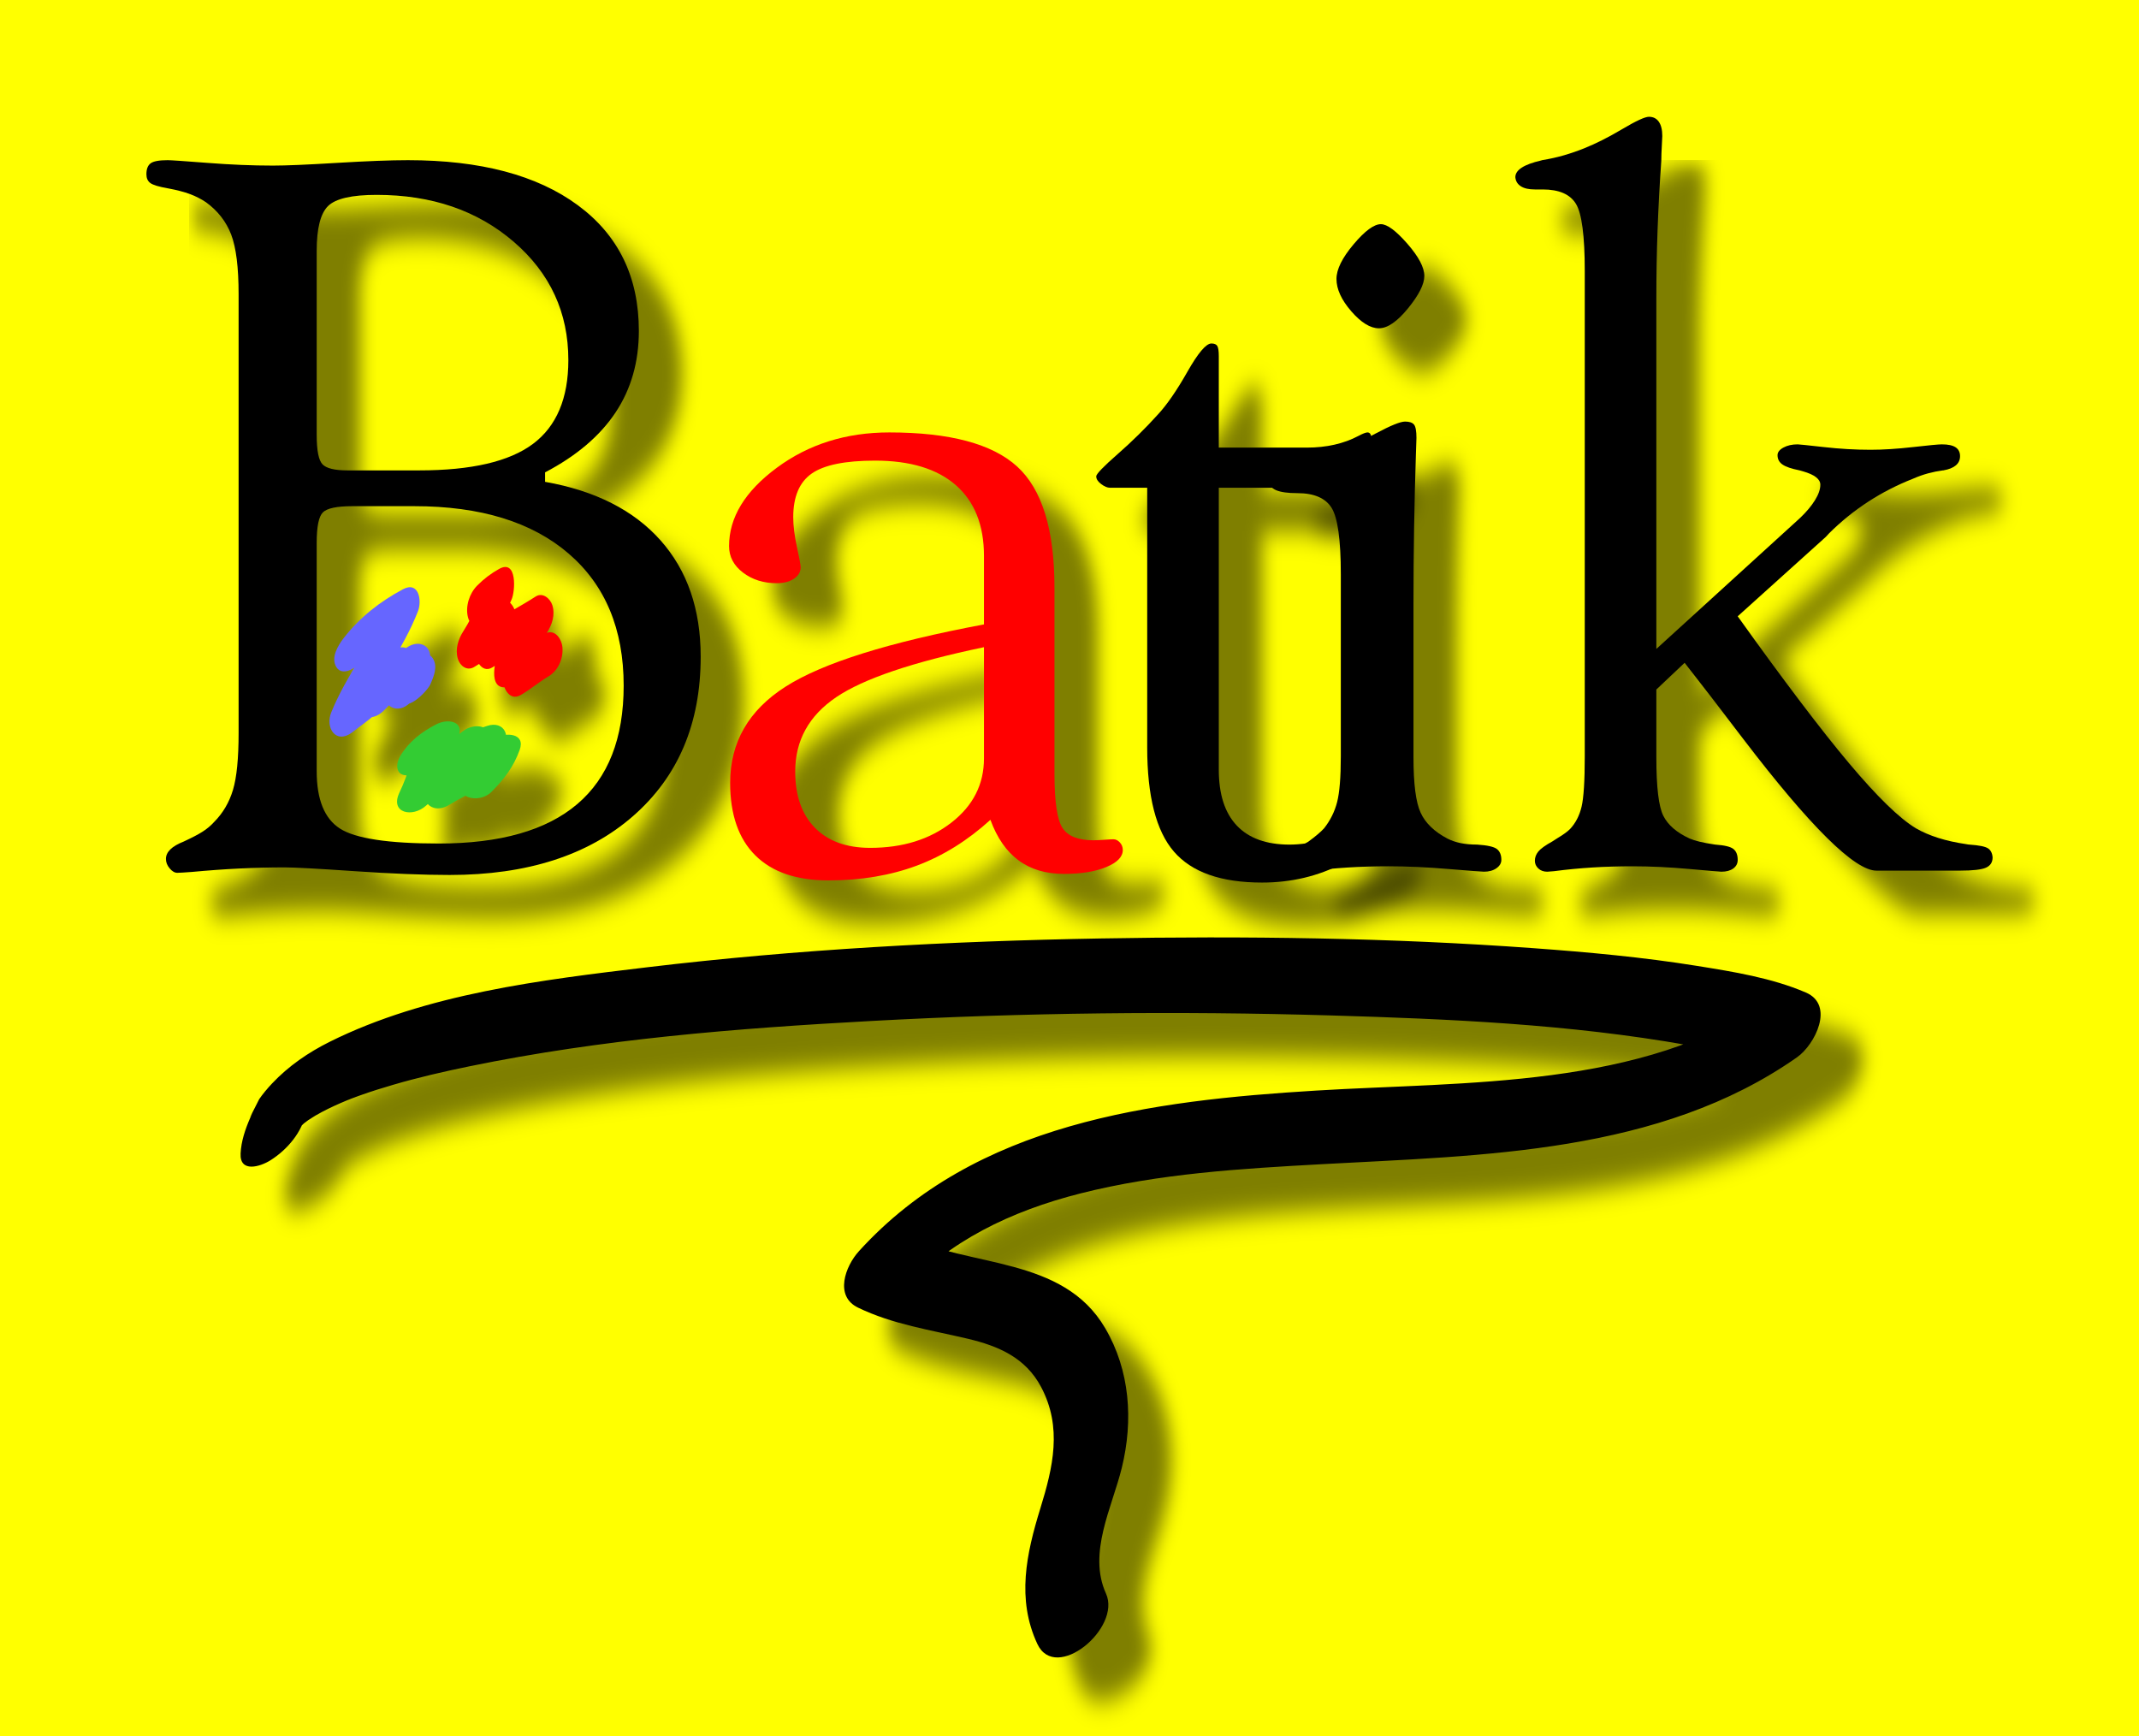
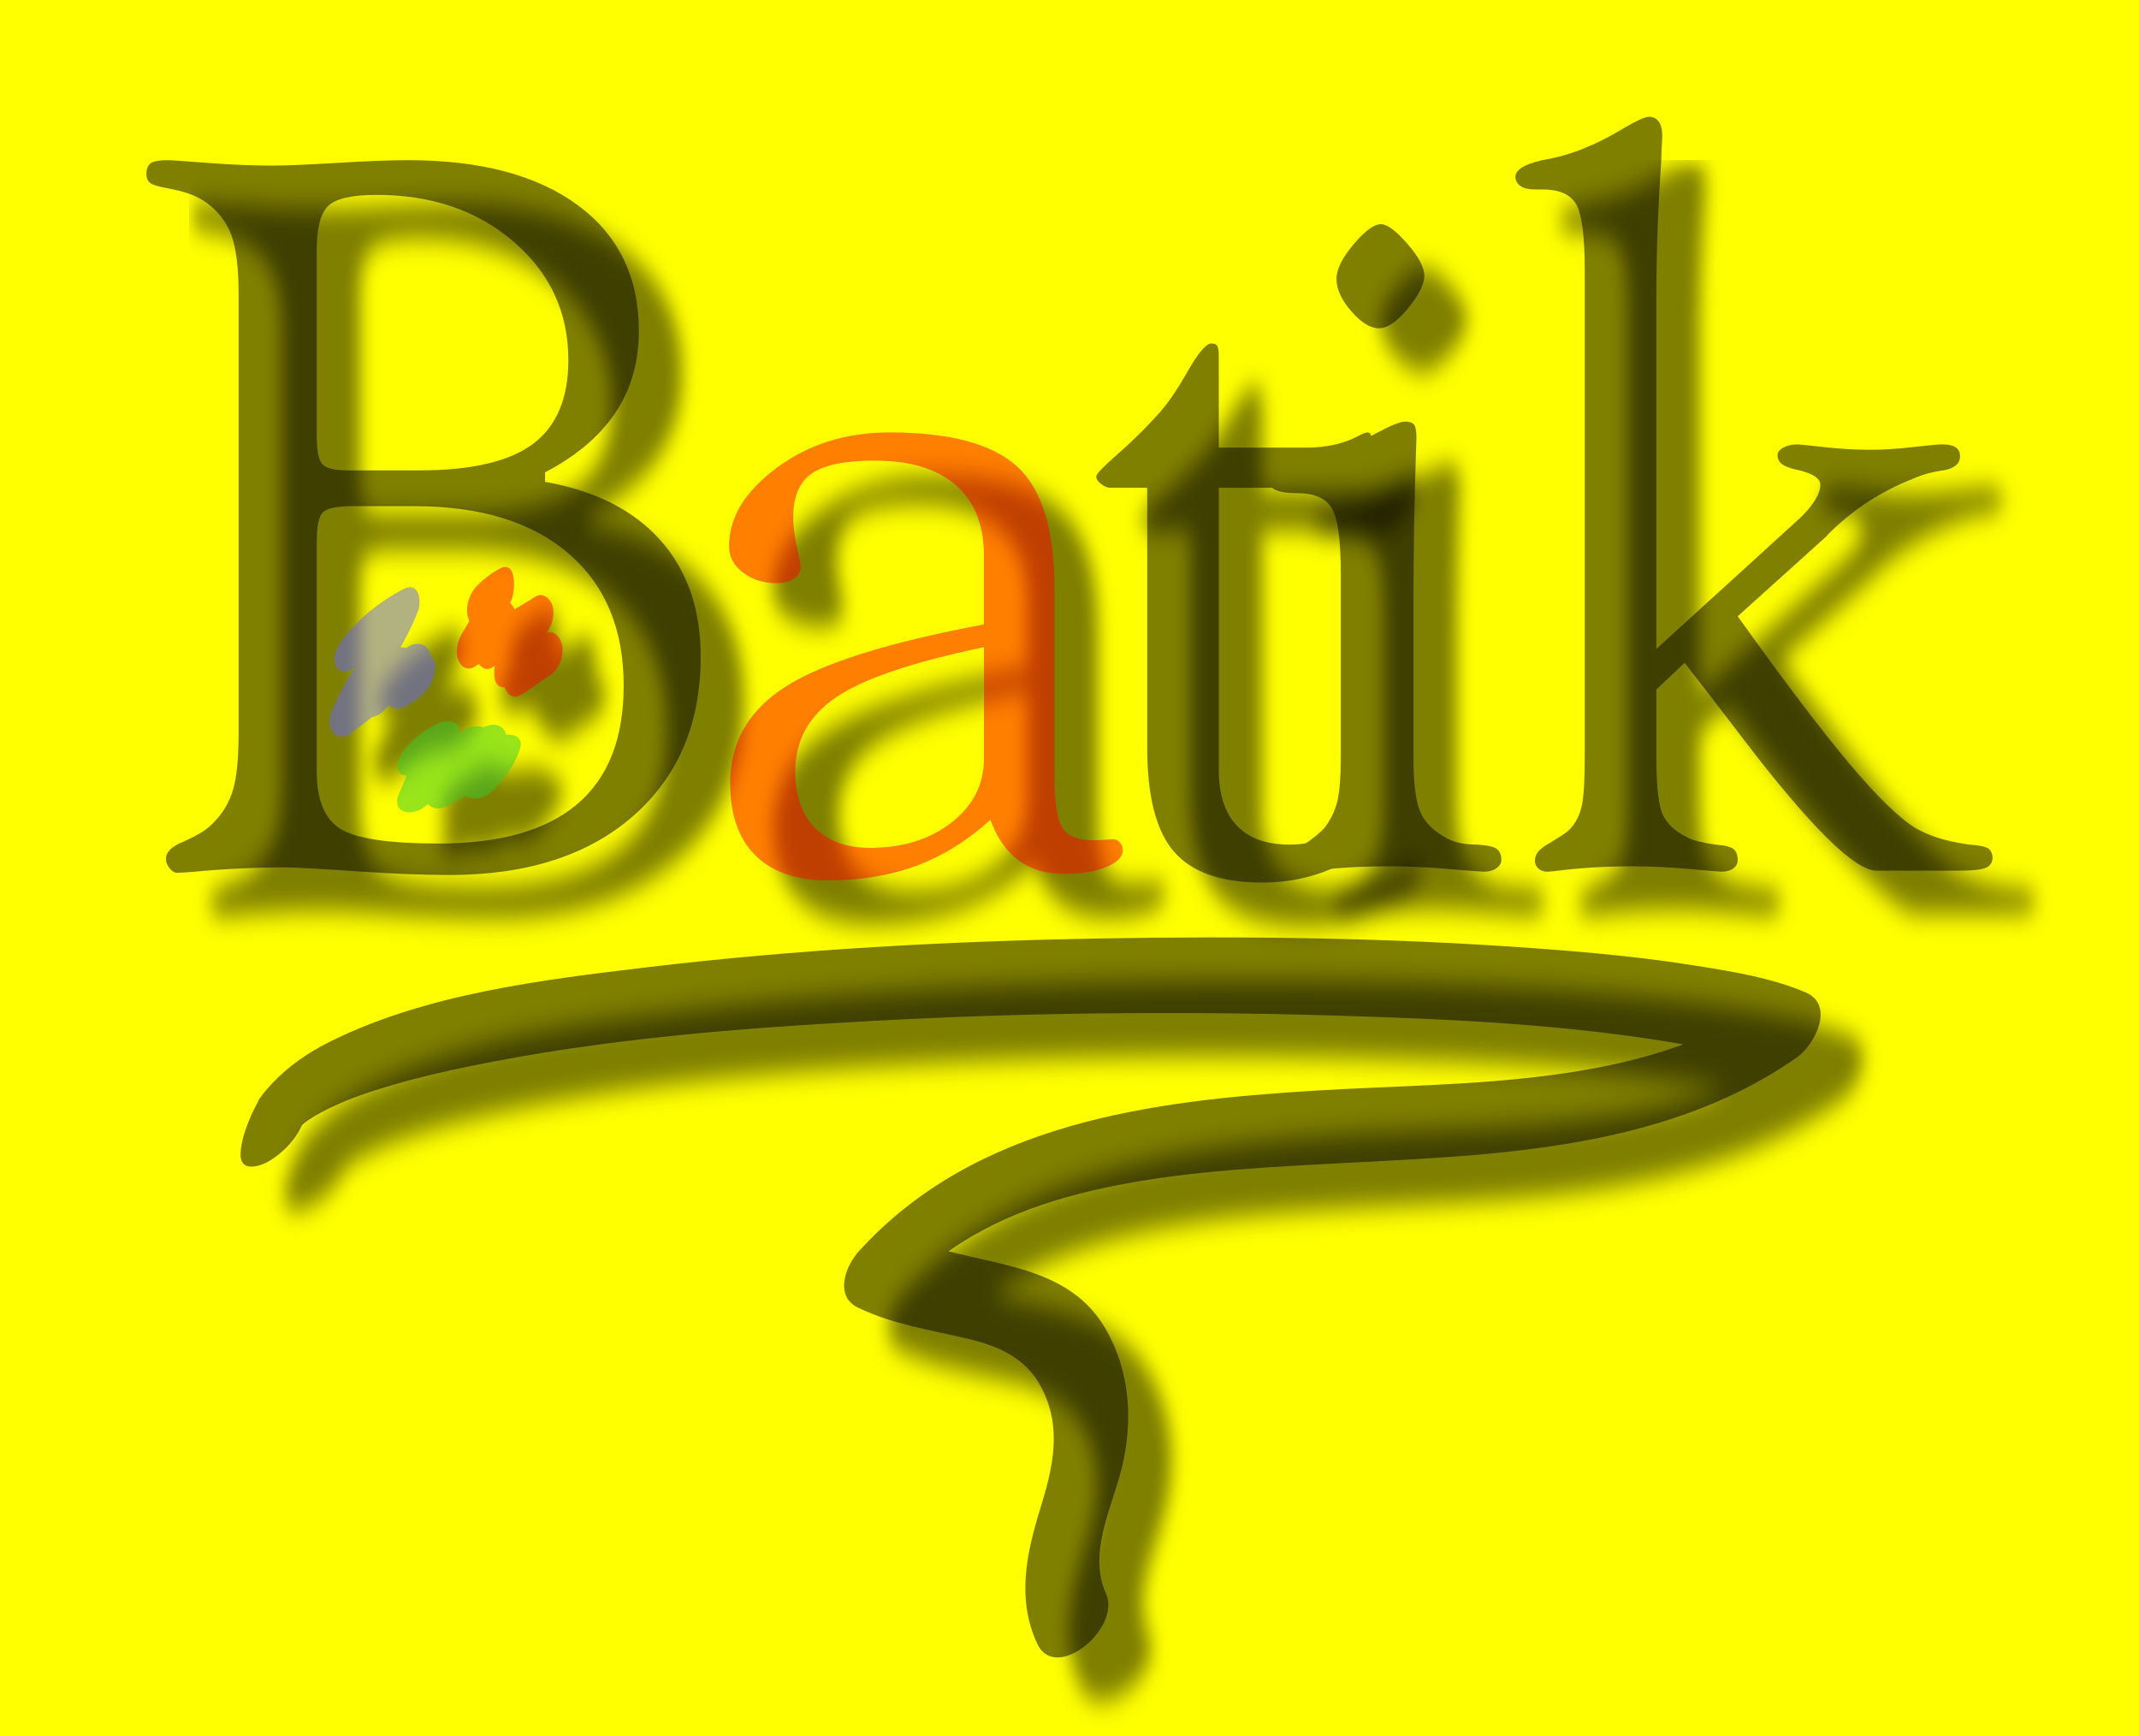
<svg width="493" height="400" xml:space="preserve" viewBox="0 0 493 400">
  <defs>
    <filter id="blurFilterBothBounds" x="0" y="0" width="500" height="500" filterRes="200">
      <feGaussianBlur stdDeviation="2 3" x="0" y="0" width="500" height="500" />
    </filter>
    <filter id="blurFilter">
      <feGaussianBlur stdDeviation="2 3" />
    </filter>
    <filter id="floodFilterBothBounds" x="0" y="0" width="500" height="500">
      <feFlood style="flood-color:#00ff00" x="0" y="0" width="500" height="500" />
    </filter>
  </defs>
  <g transform="skewX(0)">
    <rect x="0" y="0" width="1000" height="1000" style="fill:rgb(152, 152, 203)" />
    <rect x="0" y="0" width="500" height="500" style="fill:yellow" />
    <g id="Layer_Shadow" style="fill-rule:nonzero;clip-rule:nonzero;stroke:#000000;stroke-miterlimit:4;">
      <g style="stroke:none; fill:black; fill-opacity:.5; filter:url(#blurFilterBothBounds)">
        <path d="M64.994,178.963V77.831c0-6.188-0.57-10.773-1.707-13.754c-1.137-2.977-3.066-5.461-5.793-7.449c-1.137-0.766-2.367-1.395-3.695-1.891s-3.012-0.938-5.055-1.32c-2.125-0.371-3.488-0.781-4.094-1.23s-0.906-1.121-0.906-2.02c0-1.195,0.32-2.035,0.969-2.52     c0.645-0.484,1.953-0.73,3.93-0.73c0.758,0,3.816,0.211,9.176,0.625c5.355,0.418,10.387,0.625,15.098,0.625c2.961,0,7.883-0.207,14.758-0.625c6.875-0.414,12.324-0.625,16.352-0.625c16.711,0,29.762,3.461,39.145,10.379s14.074,16.574,14.074,28.965     c0,7.148-1.793,13.418-5.375,18.816c-3.586,5.398-9,9.996-16.242,13.797v2.18c11.574,2.051,20.445,6.547,26.613,13.492s9.254,15.879,9.254,26.805c0,15.406-5.184,27.645-15.551,36.715s-24.473,13.602-42.316,13.602c-6.078,0-13.367-0.293-21.871-0.875     c-8.508-0.586-13.898-0.875-16.172-0.875c-6.762,0-13.863,0.348-21.301,1.043c-1.824,0.137-2.965,0.207-3.418,0.207c-0.609,0-1.199-0.344-1.77-1.027s-0.852-1.406-0.852-2.172c0-1.598,1.355-2.93,4.074-3.996l0.113-0.055c1.809-0.836,3.223-1.574,4.242-2.223     c1.02-0.645,1.906-1.387,2.66-2.223c2.039-2.047,3.492-4.516,4.359-7.402s1.301-7.254,1.301-13.105z M82.994,110.209c0,3.648,0.453,5.93,1.367,6.84c0.914,0.914,2.816,1.367,5.711,1.367h16.555c12.023,0,20.758-2.031,26.203-6.098     c5.441-4.066,8.164-10.508,8.164-19.324c0-10.945-4.188-20.027-12.559-27.246c-8.375-7.219-18.914-10.832-31.625-10.832c-5.711,0-9.441,0.855-11.191,2.566s-2.625,5.148-2.625,10.316v42.41z M82.994,187.737c0,6.539,1.789,10.953,5.371,13.242     c3.578,2.293,11.16,3.438,22.746,3.438c14.172,0,24.82-3.031,31.945-9.094s10.688-15.156,10.688-27.281c0-13.031-4.234-23.188-12.695-30.461s-20.316-10.914-35.563-10.914H91.213c-3.578,0-5.84,0.477-6.793,1.426s-1.426,3.285-1.426,7.004v52.641z" />
        <path style="fill:#000000;" d="M238.275,198.952c-5.238,4.766-10.891,8.285-16.961,10.559c-6.07,2.27-12.863,3.406-20.375,3.406c-7.363,0-12.98-1.922-16.848-5.762c-3.871-3.844-5.805-9.414-5.805-16.719c0-9.359,4.266-16.758,12.805-22.195     c8.535-5.438,23.766-10.215,45.695-14.324v-15.789c0-7.09-2.16-12.523-6.477-16.297s-10.523-5.664-18.625-5.664c-6.891,0-11.758,0.992-14.598,2.977s-4.258,5.336-4.258,10.063c0,1.984,0.281,4.27,0.852,6.863s0.855,4.156,0.855,4.688     c0,1.07-0.516,1.945-1.547,2.633s-2.352,1.027-3.953,1.027c-3.055,0-5.652-0.816-7.793-2.449s-3.207-3.664-3.207-6.098c0-6.605,3.664-12.625,11-18.055c7.332-5.43,15.977-8.148,25.93-8.148c13.906,0,23.727,2.621,29.465,7.855     c5.734,5.238,8.605,14.535,8.605,27.891v42.844c0,6.516,0.621,10.715,1.867,12.594s3.609,2.816,7.086,2.816c0.602,0,1.434-0.035,2.492-0.113c1.055-0.078,1.773-0.117,2.152-0.117c0.527,0,1.02,0.246,1.473,0.73c0.453,0.488,0.68,1.07,0.68,1.742     c0,1.574-1.273,2.887-3.816,3.934s-5.785,1.574-9.73,1.574c-4.176,0-7.668-1.039-10.477-3.117s-4.973-5.191-6.488-9.348z M236.787,159.167c-16.43,3.43-27.789,7.273-34.074,11.535c-6.285,4.266-9.426,9.973-9.426,17.129c0,5.559,1.512,9.879,4.543,12.961     c3.027,3.086,7.27,4.625,12.723,4.625c7.492,0,13.738-1.941,18.738-5.832c4.996-3.887,7.496-8.813,7.496-14.777v-25.641z" />
        <path d="M274.411,122.417h-8.586c-0.602,0-1.281-0.285-2.035-0.855s-1.129-1.164-1.129-1.773c0-0.531,1.648-2.246,4.953-5.141s6.398-5.941,9.285-9.141c2.051-2.207,4.309-5.48,6.777-9.824s4.309-6.516,5.527-6.516c0.68,0,1.137,0.195,1.363,0.578     s0.344,1.152,0.344,2.301v21.121h20.266c4.555,0,8.539-0.902,11.953-2.711c0.984-0.523,1.668-0.789,2.051-0.789c0.301,0,0.527,0.133,0.68,0.395c0.152,0.266,0.23,0.695,0.23,1.297c0,3.086-0.93,5.777-2.789,8.07c-1.859,2.297-4.195,3.441-7.004,3.441     c-0.453,0-1.137-0.074-2.047-0.227c-0.914-0.148-1.633-0.227-2.164-0.227h-21.176v64.957c0,5.688,1.383,9.992,4.156,12.914c2.77,2.922,6.813,4.379,12.125,4.379c4.93,0,10.055-1.441,15.367-4.324c1.594-0.832,2.617-1.25,3.074-1.25c0.68,0,1.23,0.117,1.648,0.344     c0.418,0.23,0.629,0.574,0.629,1.031c0,2.75-2.816,5.598-8.441,8.539c-5.629,2.938-11.828,4.41-18.594,4.41c-9.43,0-16.199-2.379-20.305-7.133c-4.109-4.754-6.16-12.762-6.16-24.027v-59.84z" />
        <path d="M319.032,184.389V142.35c0-7.898-0.703-12.984-2.105-15.266c-1.406-2.277-4.043-3.418-7.91-3.418c-2.199,0-3.828-0.227-4.891-0.68s-1.594-1.137-1.594-2.051c0-1.516,1.863-2.766,5.598-3.754l0.23-0.016c1.75-0.301,3.484-0.719,5.199-1.25     c1.711-0.531,3.484-1.211,5.313-2.047c2.207-0.906,4.988-2.25,8.34-4.031s5.559-2.672,6.625-2.672c0.992,0,1.676,0.23,2.059,0.684c0.379,0.457,0.57,1.48,0.57,3.074c0,0.305-0.039,1.484-0.117,3.531c-0.379,11.391-0.566,22.93-0.566,34.617v35.543     c0,6.078,0.547,10.313,1.648,12.703c1.102,2.395,3.168,4.387,6.203,5.98c0.906,0.457,1.91,0.801,3.012,1.027s2.371,0.34,3.813,0.34c2.352,0.152,3.867,0.492,4.551,1.023c0.68,0.531,1.023,1.363,1.023,2.5c0,0.758-0.383,1.402-1.141,1.934     c-0.758,0.527-1.707,0.793-2.848,0.793c-0.531,0-3.266-0.211-8.199-0.625c-4.938-0.414-9.566-0.625-13.895-0.625c-6.305,0-12.383,0.375-18.227,1.125c-0.914,0.082-1.48,0.125-1.707,0.125c-0.762,0-1.406-0.25-1.938-0.738c-0.531-0.492-0.797-1.082-0.797-1.766     c0-0.758,0.223-1.422,0.676-1.992s1.281-1.156,2.488-1.766c0.227-0.148,0.602-0.379,1.129-0.684c1.656-1.211,2.859-2.238,3.617-3.074c1.43-1.82,2.426-3.828,2.992-6.031c0.563-2.203,0.848-5.695,0.848-10.477z M318.032,74.292c0-2.195,1.309-4.852,3.926-7.961     s4.719-4.664,6.313-4.664c1.438,0,3.469,1.5,6.086,4.492c2.617,2.996,3.926,5.48,3.926,7.449c0,1.898-1.254,4.383-3.754,7.453c-2.504,3.07-4.742,4.605-6.711,4.605c-1.977,0-4.102-1.305-6.375-3.922s-3.41-5.102-3.41-7.453z" />
        <path d="M375.257,184.307V72.413c0-8.078-0.68-13.219-2.031-15.43s-3.906-3.316-7.664-3.316h-1.805c-1.387,0-2.465-0.242-3.23-0.734c-0.77-0.492-1.191-1.188-1.27-2.094c0-1.656,1.977-2.941,5.93-3.848l0.23-0.074c1.824-0.301,3.516-0.68,5.074-1.133     s3.098-0.984,4.617-1.594c2.66-1.059,5.586-2.535,8.781-4.43c3.191-1.895,5.246-2.844,6.16-2.844c0.984,0,1.746,0.383,2.277,1.141s0.801,1.859,0.801,3.301c0,0.305-0.039,1.082-0.113,2.332c-0.078,1.254-0.113,2.375-0.113,3.359     c-0.383,5.391-0.668,10.684-0.859,15.883s-0.285,10.531-0.285,15.996v80.641l33.148-30.207c1.434-1.367,2.566-2.715,3.398-4.047c0.832-1.328,1.25-2.527,1.25-3.594c0-1.289-1.324-2.316-3.969-3.078c-0.305-0.074-0.566-0.148-0.793-0.227     c-1.891-0.375-3.215-0.828-3.969-1.359c-0.758-0.527-1.133-1.242-1.133-2.148c0-0.68,0.453-1.262,1.359-1.754s2.004-0.738,3.289-0.738c0.301,0,2.305,0.211,6.008,0.625c3.703,0.418,7.297,0.625,10.773,0.625c2.871,0,6.141-0.207,9.809-0.625     c3.664-0.414,5.875-0.625,6.633-0.625c1.438,0,2.496,0.227,3.176,0.68s1.02,1.133,1.02,2.039c0,1.734-1.285,2.828-3.855,3.281h-0.113c-1.133,0.152-2.27,0.379-3.402,0.684s-2.305,0.723-3.516,1.254c-7.332,2.891-13.758,7.07-19.273,12.543     c-0.605,0.684-1.059,1.141-1.359,1.367l-19.73,17.781c10.66,14.914,19.223,26.215,25.688,33.902s11.59,12.672,15.371,14.953c3.023,1.75,6.879,2.969,11.566,3.652c0.375,0.078,0.641,0.113,0.793,0.113c2.191,0.152,3.609,0.438,4.254,0.852     c0.641,0.414,1,1.113,1.078,2.094c0,1.133-0.512,1.922-1.535,2.375s-3.012,0.68-5.965,0.68h-19.277c-5,0-15.23-10.113-30.684-30.34c-5.609-7.375-10.117-13.227-13.523-17.563l-6.516,6.156v15.617c0,6.852,0.531,11.344,1.602,13.477     c1.066,2.133,3.086,3.883,6.059,5.25c1.219,0.535,3.121,0.992,5.715,1.371c0.078,0.023,0.152,0.031,0.23,0.031c2.133,0.152,3.523,0.492,4.172,1.023s0.973,1.363,0.973,2.5c0,0.836-0.344,1.496-1.027,1.988s-1.594,0.738-2.734,0.738     c-0.305,0-2.758-0.211-7.355-0.625c-4.602-0.414-8.992-0.625-13.172-0.625c-6.309,0-12.313,0.375-18.016,1.125c-0.914,0.082-1.445,0.125-1.594,0.125c-0.836,0-1.523-0.25-2.055-0.746s-0.797-1.09-0.797-1.777c0-0.766,0.262-1.473,0.789-2.121     c0.523-0.648,1.613-1.434,3.27-2.355c0.375-0.227,0.789-0.492,1.242-0.797c1.273-0.758,2.215-1.445,2.816-2.055c1.277-1.367,2.16-3.074,2.648-5.129c0.488-2.051,0.734-5.926,0.734-11.629z" />
        <g>
          <path style="fill:none;" d="M72.994,271.083c4-42,302-44,348-24c-56,40-160,2-208,56c20,10,42,2,48,30c4,18-12,34-4,50" />
          <path d="M80.536,266.312c-0.018,0.1-0.377,1.375-0.439,1.492c-0.15,0.285-1.382,2.046-1.598,2.291c0.206-0.233,0.428-0.452,0.65-0.67c-6.851,6.751-0.262,0.713,0.893-0.499c1.893-1.986-2.124,1.712,0.112-0.08c0.604-0.484,1.242-0.925,1.886-1.355      c-2.574,1.719,0.458-0.228,1.417-0.868c-2.634,1.761-1.231,0.788-0.605,0.423c1.799-1.049,3.686-1.946,5.591-2.783c0.978-0.43,1.97-0.828,2.964-1.217c1.844-0.723-1.918,0.683-0.003,0.012c0.706-0.264,1.412-0.528,2.117-0.792      c-1.224,0.456-1.388,0.521-0.491,0.195c2.531-0.908,5.102-1.708,7.683-2.461c5.73-1.672,11.556-3.013,17.401-4.216c30.689-6.314,61.555-8.765,92.723-10.467c35.225-1.924,70.559-2.313,105.819-1.278c27.375,0.803,55.137,2.029,82.154,6.813      c1.854,0.328,3.702,0.69,5.545,1.079c-2.182-0.459,0.632,0.149,1.103,0.26c0.784,0.185,1.565,0.383,2.346,0.585c2.714,0.705,5.407,1.537,7.987,2.642c0.676-4.98,1.351-9.959,2.026-14.939c-29.001,20.428-70.184,18.783-104.484,20.881      c-37.85,2.314-78.422,7.341-105.371,37.024c-3.142,3.46-5.693,10.35-0.21,12.998c8.018,3.873,16.683,5.137,25.266,7.166c7.149,1.69,13.362,4.381,16.934,11.121c4.934,9.311,2.75,18.519-0.175,28.003c-3.217,10.428-5.508,20.886-0.692,31.219      c4.219,9.05,19.441-3.641,15.823-11.611c-4.234-9.326,1.407-19.828,3.653-28.997c2.667-10.888,1.908-22.401-3.872-32.224c-9.76-16.588-31.066-13.848-46.449-21.271c-0.07,4.333-0.14,8.666-0.21,12.998c10.537-11.719,25.017-18.668,40.974-22.714      c18.159-4.604,37.034-5.719,55.666-6.747c37.146-2.049,77.822-2.405,109.506-24.634c4.136-2.902,8.771-12.048,2.026-14.939c-7.868-3.373-16.687-4.781-25.083-6.132c-12.447-2.004-25.032-3.156-37.6-4.075c-33.215-2.427-66.599-2.839-99.887-2.247      c-34.872,0.621-69.791,2.496-104.432,6.637c-24.317,2.907-50.972,6.112-73.187,17.171c-4.951,2.465-9.505,5.587-13.309,9.623c-1.027,1.089-2.19,2.464-2.986,3.643c0.137-0.203-3.419,6.639-1.518,3.165c-0.205,0.374-0.38,0.762-0.549,1.151      c-1.126,2.59-2.056,5.322-2.196,8.168c-0.222,4.484,4.48,3.091,6.917,1.551c3.856-2.437,7.345-6.516,8.167-11.093z" />
        </g>
        <g style="fill:none;">
          <g>
            <path d="M91.063,159.92c3.21-4.278,7.488-7.488,11.768-9.628c-3.209,8.559-9.628,16.047-12.837,24.604c4.279-3.209,8.558-6.418,11.768-10.697c-1.07,2.14-3.21,4.279-5.35,6.419c2.14-3.21,5.35-5.35,8.559-7.488c0,1.069-2.14,4.278-2.14,5.349       c4.279-3.21,3.209-4.279,3.209-1.07" />
            <path style="fill:#000000;" d="M92.895,162.792c2.783-3.428,5.975-5.999,9.896-8.025c-1.157-1.682-2.313-3.363-3.47-5.045c-3.529,8.583-9.506,15.878-12.988,24.507c-1.424,3.528,1.087,7.368,4.788,4.606c4.628-3.453,9.209-6.988,12.807-11.548       c-1.737-1.683-3.474-3.367-5.21-5.05c-1.203,2.039-2.795,3.63-4.451,5.306c1.724,1.675,3.448,3.35,5.171,5.025c1.737-2.343,4.278-3.896,6.66-5.5c-1.726-1.112-3.452-2.225-5.177-3.337c-0.412,1.82-1.716,3.448-2.165,5.333c-0.819,3.436,2.431,5.561,5.228,3.37       c1.089-0.853,2.121-1.741,3.154-2.66c0.27-0.24,2.352-2.781,1.087-1.242c-1.901,0.256-3.802,0.513-5.703,0.769c-0.442-1.809-0.591-2.103-0.447-0.882c0.061,0.692,0.135,1.383,0.222,2.073c0.547,4.68,6.211-1.189,6.884-2.75c0.811-1.877,1.806-4.181,0.519-6.087       c-1.083-1.603-3.412-1.174-4.709-0.111c-1.155,0.947-2.154,2.039-3.312,2.981c1.743,1.123,3.485,2.247,5.228,3.37c0.401-1.833,1.678-3.476,2.114-5.365c0.839-3.633-2.323-5.241-5.177-3.337c-4.064,2.711-7.516,5.554-10.458,9.476       c-3.299,4.397,0.973,9.229,5.171,5.025c2.33-2.333,4.55-4.69,6.248-7.532c2.625-4.394-1.298-9.954-5.21-5.05c-3.095,3.878-6.791,6.867-10.729,9.847c1.596,1.536,3.192,3.071,4.788,4.606c3.412-8.649,9.323-16.011,12.686-24.702       c0.948-2.451,0.194-7.002-3.47-5.045c-5.309,2.836-9.933,6.46-13.639,11.23c-1.319,1.697-3.073,4.564-1.681,6.745c1.318,2.063,4.239,0.358,5.343-1.001z" />
          </g>
          <g>
            <path d="M121.018,149.223c1.069-1.07,2.139-2.14,4.278-3.209c-2.14,4.278-4.278,9.628-6.418,12.837c2.14-1.07,4.278-3.209,6.418-5.349c0,1.069-2.14,4.278-2.14,5.349c3.21-2.14,7.489-4.279,10.698-6.419c-2.14,3.21-4.279,7.488-6.419,10.698       c1.07,0,4.279-2.14,5.349-3.21c-1.069,2.14-3.209,3.21-3.209,5.349c2.14-1.069,4.279-3.209,6.419-4.278" />
            <path style="fill:#000000;" d="M122.068,153.47c1.095-1.054,2.151-1.838,3.493-2.567c-0.949-2.375-1.897-4.749-2.846-7.124c-1.96,3.858-3.554,8.012-5.898,11.658c-1.202,1.87-1.95,4.149-1.307,6.371c0.461,1.592,2.045,2.92,3.719,1.958       c2.792-1.606,5.072-3.694,7.356-5.946c-1.631-1.296-3.263-2.592-4.895-3.888c0.423-2.181-0.838,1.04-1.041,1.472c-0.595,1.267-0.875,2.5-1.14,3.864c-0.396,2.038,1.298,6.281,4.05,4.513c3.503-2.25,7.211-4.155,10.708-6.416       c-0.86-2.792-1.721-5.585-2.582-8.377c-2.26,3.495-4.161,7.205-6.419,10.698c-1.166,1.803-3.031,9.546,1.622,8.659c2.694-0.513,5.223-2.283,7.228-4.094c-1.4-2.216-2.8-4.432-4.2-6.648c-1.777,2.892-3.42,4.527-4.006,8.079       c-0.355,2.152,1.243,6.147,4.078,4.521c2.237-1.284,4.184-2.972,6.395-4.286c2.267-1.346,3.457-4.071,3.249-6.675c-0.157-1.958-1.758-4.435-4.029-3.175c-2.268,1.258-4.202,2.985-6.443,4.271c1.359,1.507,2.719,3.014,4.078,4.521       c-0.546,1.443-0.411,1.566,0.405,0.371c0.791-0.92,1.374-1.96,2.007-2.989c1.776-2.889-0.048-10.398-4.2-6.648c-0.903,0.816-2.232,2.09-3.469,2.326c0.541,2.886,1.081,5.772,1.622,8.659c2.26-3.495,4.161-7.205,6.419-10.698c1.215-1.88,1.976-4.14,1.287-6.376       c-0.469-1.523-2.212-3.072-3.869-2.001c-3.493,2.259-7.202,4.153-10.688,6.422c1.35,1.504,2.7,3.008,4.05,4.513c-0.386,2.161,0.771-1.038,0.976-1.492c0.577-1.276,0.878-2.497,1.123-3.869c0.493-2.755-2.1-6.696-4.895-3.888       c-1.704,1.712-3.375,3.525-5.479,4.751c0.804,2.776,1.608,5.553,2.413,8.329c2.776-4.455,4.699-9.286,6.938-14.016c0.902-1.905,1.375-9.486-2.846-7.124c-1.896,1.062-3.539,2.305-5.063,3.851c-1.783,1.808-2.738,4.762-2.12,7.262       c0.545,2.203,2.574,2.816,4.221,1.232z" />
          </g>
          <g>
            <path d="M106.04,184.524c1.07-2.139,3.21-3.209,5.35-4.278c-2.14,3.209-3.21,8.558-5.35,12.837c3.21-3.209,7.488-5.349,10.698-8.559c-1.07,2.14-2.14,5.35-4.279,7.489c3.209-2.14,7.488-3.21,10.697-6.419c0,1.069-2.139,4.279-2.139,4.279       c2.139-2.14,3.209-3.21,4.278-6.419c-2.14,1.069-4.278,2.14-6.418,2.14c0-1.07,2.14-3.209,3.209-4.279c-3.209,1.07-6.419,2.14-8.559,3.209c0,0,3.21-2.139,4.279-2.139c1.07-2.14-1.069,1.069-2.14,1.069" />
            <path style="fill:#000000;" d="M109.826,184.816c0.783-0.504,1.606-0.938,2.469-1.301c-1.583-1.209-3.166-2.419-4.748-3.628c-2.467,3.958-3.438,8.551-5.454,12.714c-2.352,4.856,3.013,5.929,6.132,3.061c3.375-3.103,7.41-5.351,10.752-8.495       c-2.078-1.06-4.155-2.12-6.233-3.18c-1.059,2.217-1.887,4.529-3.542,6.382c-3.302,3.697,0.169,7.709,4.344,5.127c4.005-2.478,8.331-4.002,11.861-7.246c-2.243-0.696-4.485-1.393-6.728-2.089c-0.215,1.156-1.024,2.195-1.661,3.168       c-3.016,4.607,3.391,6.075,6.246,3.195c2.925-2.951,5.072-5.702,6.501-9.646c1.441-3.978-3.187-4.057-5.543-2.891c-1.383,0.685-2.487,1.158-4.03,1.306c1.048,1.237,2.097,2.475,3.145,3.712c0.125-0.477,1.471-1.594,1.964-2.097       c2.829-2.878,1.002-6.963-3.061-5.589c-2.886,0.976-5.777,1.933-8.535,3.236c0.28,2.457,0.561,4.913,0.841,7.369c0.352-0.233,0.71-0.457,1.068-0.681c0.451-0.278,0.911-0.541,1.379-0.791c-0.923,0.3-0.715,0.262,0.625-0.115c2.553-0.935,4.935-3.57,5.073-6.385       c0.154-3.138-3.764-2.988-5.619-1.686c-2.035,1.429-3.433,2.693-4.696,4.823c0.983-0.965,1.966-1.93,2.949-2.895c-0.115,0.083-0.23,0.167-0.345,0.25c-1.448,1.045-2.816,2.212-3.498,3.921c-0.501,1.257-0.279,3.353,1.588,3.168       c1.579-0.156,3.114-0.367,4.511-1.194c-0.039,0.023,3.256-2.522,1.495-1.309c-1.873-0.562-3.745-1.124-5.618-1.687c0.139-0.474,0.279-0.949,0.418-1.423c1.762-1.264,3.523-2.527,5.285-3.791c-2.419,0.446-4.606,1.661-6.651,2.991       c-1.732,1.126-3.506,2.876-3.606,5.088c-0.11,2.417,2.563,3.155,4.448,2.281c2.775-1.286,5.681-2.224,8.582-3.182c-0.685-2.2-1.37-4.401-2.055-6.601c-2.17,2.169-4.635,4.408-5.459,7.474c-0.627,2.334,0.756,3.929,3.145,3.712       c3.196-0.29,5.958-1.573,8.806-2.973c-1.848-0.963-3.696-1.927-5.543-2.891c-0.48,1.318-1.07,2.204-2.055,3.192c2.082,1.065,4.164,2.13,6.246,3.195c1.067-1.622,2.254-3.462,2.616-5.39c0.854-4.542-4.149-4.445-6.728-2.089       c-2.762,2.523-6.394,3.631-9.534,5.592c1.448,1.709,2.896,3.418,4.344,5.127c2.271-2.566,3.568-5.538,5.016-8.597c2.284-4.825-3.085-6.168-6.233-3.18c-3.328,3.158-7.349,5.426-10.644,8.623c2.044,1.02,4.088,2.041,6.132,3.061       c1.928-4.203,2.889-8.988,5.245-12.96c2.417-4.074-1.607-5.273-4.748-3.628c-3.403,1.783-6.204,3.945-8.23,7.255c-0.98,1.601-1.226,4.278,1.271,4.468c2.564,0.195,5.004-1.875,6.301-3.884z" />
          </g>
        </g>
      </g>
    </g>
-     <g id="Layer_x0020_1" style="fill-rule:nonzero;clip-rule:nonzero;stroke:#000000;stroke-miterlimit:4;">
+     <g id="Layer_x0020_1" style="fill-rule:nonzero;clip-rule:nonzero;stroke:#000000;stroke-miterlimit:4;opacity:.5">
      <path style="fill:none;stroke:none;" d="M493,400H0V0h493v400z" />
      <g style="stroke:none;">
        <path d="M54.994,168.963V67.831c0-6.188-0.57-10.773-1.707-13.754c-1.137-2.977-3.066-5.461-5.793-7.449c-1.137-0.766-2.367-1.395-3.695-1.891s-3.012-0.938-5.055-1.32c-2.125-0.371-3.488-0.781-4.094-1.23s-0.906-1.121-0.906-2.02c0-1.195,0.32-2.035,0.969-2.52     c0.645-0.484,1.953-0.73,3.93-0.73c0.758,0,3.816,0.211,9.176,0.625c5.355,0.418,10.387,0.625,15.098,0.625c2.961,0,7.883-0.207,14.758-0.625c6.875-0.414,12.324-0.625,16.352-0.625c16.711,0,29.762,3.461,39.145,10.379s14.074,16.574,14.074,28.965     c0,7.148-1.793,13.418-5.375,18.816c-3.586,5.398-9,9.996-16.242,13.797v2.18c11.574,2.051,20.445,6.547,26.613,13.492s9.254,15.879,9.254,26.805c0,15.406-5.184,27.645-15.551,36.715s-24.473,13.602-42.316,13.602c-6.078,0-13.367-0.293-21.871-0.875     c-8.508-0.586-13.898-0.875-16.172-0.875c-6.762,0-13.863,0.348-21.301,1.043c-1.824,0.137-2.965,0.207-3.418,0.207c-0.609,0-1.199-0.344-1.77-1.027s-0.852-1.406-0.852-2.172c0-1.598,1.355-2.93,4.074-3.996l0.113-0.055c1.809-0.836,3.223-1.574,4.242-2.223     c1.02-0.645,1.906-1.387,2.66-2.223c2.039-2.047,3.492-4.516,4.359-7.402s1.301-7.254,1.301-13.105z M72.994,100.209c0,3.648,0.453,5.93,1.367,6.84c0.914,0.914,2.816,1.367,5.711,1.367h16.555c12.023,0,20.758-2.031,26.203-6.098     c5.441-4.066,8.164-10.508,8.164-19.324c0-10.945-4.188-20.027-12.559-27.246c-8.375-7.219-18.914-10.832-31.625-10.832c-5.711,0-9.441,0.855-11.191,2.566s-2.625,5.148-2.625,10.316v42.41z M72.994,177.737c0,6.539,1.789,10.953,5.371,13.242     c3.578,2.293,11.16,3.438,22.746,3.438c14.172,0,24.82-3.031,31.945-9.094s10.688-15.156,10.688-27.281c0-13.031-4.234-23.188-12.695-30.461s-20.316-10.914-35.563-10.914H81.213c-3.578,0-5.84,0.477-6.793,1.426s-1.426,3.285-1.426,7.004v52.641z" />
        <path style="fill:#FF0000;" d="M228.275,188.952c-5.238,4.766-10.891,8.285-16.961,10.559c-6.07,2.27-12.863,3.406-20.375,3.406c-7.363,0-12.98-1.922-16.848-5.762c-3.871-3.844-5.805-9.414-5.805-16.719c0-9.359,4.266-16.758,12.805-22.195     c8.535-5.438,23.766-10.215,45.695-14.324v-15.789c0-7.09-2.16-12.523-6.477-16.297s-10.523-5.664-18.625-5.664c-6.891,0-11.758,0.992-14.598,2.977s-4.258,5.336-4.258,10.063c0,1.984,0.281,4.27,0.852,6.863s0.855,4.156,0.855,4.688     c0,1.07-0.516,1.945-1.547,2.633s-2.352,1.027-3.953,1.027c-3.055,0-5.652-0.816-7.793-2.449s-3.207-3.664-3.207-6.098c0-6.605,3.664-12.625,11-18.055c7.332-5.43,15.977-8.148,25.93-8.148c13.906,0,23.727,2.621,29.465,7.855     c5.734,5.238,8.605,14.535,8.605,27.891v42.844c0,6.516,0.621,10.715,1.867,12.594s3.609,2.816,7.086,2.816c0.602,0,1.434-0.035,2.492-0.113c1.055-0.078,1.773-0.117,2.152-0.117c0.527,0,1.02,0.246,1.473,0.73c0.453,0.488,0.68,1.07,0.68,1.742     c0,1.574-1.273,2.887-3.816,3.934s-5.785,1.574-9.73,1.574c-4.176,0-7.668-1.039-10.477-3.117s-4.973-5.191-6.488-9.348z M226.787,149.167c-16.43,3.43-27.789,7.273-34.074,11.535c-6.285,4.266-9.426,9.973-9.426,17.129c0,5.559,1.512,9.879,4.543,12.961     c3.027,3.086,7.27,4.625,12.723,4.625c7.492,0,13.738-1.941,18.738-5.832c4.996-3.887,7.496-8.813,7.496-14.777v-25.641z" />
        <path d="M264.411,112.417h-8.586c-0.602,0-1.281-0.285-2.035-0.855s-1.129-1.164-1.129-1.773c0-0.531,1.648-2.246,4.953-5.141s6.398-5.941,9.285-9.141c2.051-2.207,4.309-5.48,6.777-9.824s4.309-6.516,5.527-6.516c0.68,0,1.137,0.195,1.363,0.578     s0.344,1.152,0.344,2.301v21.121h20.266c4.555,0,8.539-0.902,11.953-2.711c0.984-0.523,1.668-0.789,2.051-0.789c0.301,0,0.527,0.133,0.68,0.395c0.152,0.266,0.23,0.695,0.23,1.297c0,3.086-0.93,5.777-2.789,8.07c-1.859,2.297-4.195,3.441-7.004,3.441     c-0.453,0-1.137-0.074-2.047-0.227c-0.914-0.148-1.633-0.227-2.164-0.227h-21.176v64.957c0,5.688,1.383,9.992,4.156,12.914c2.77,2.922,6.813,4.379,12.125,4.379c4.93,0,10.055-1.441,15.367-4.324c1.594-0.832,2.617-1.25,3.074-1.25c0.68,0,1.23,0.117,1.648,0.344     c0.418,0.23,0.629,0.574,0.629,1.031c0,2.75-2.816,5.598-8.441,8.539c-5.629,2.938-11.828,4.41-18.594,4.41c-9.43,0-16.199-2.379-20.305-7.133c-4.109-4.754-6.16-12.762-6.16-24.027v-59.84z" />
        <path d="M309.032,174.389V132.35c0-7.898-0.703-12.984-2.105-15.266c-1.406-2.277-4.043-3.418-7.91-3.418c-2.199,0-3.828-0.227-4.891-0.68s-1.594-1.137-1.594-2.051c0-1.516,1.863-2.766,5.598-3.754l0.23-0.016c1.75-0.301,3.484-0.719,5.199-1.25     c1.711-0.531,3.484-1.211,5.313-2.047c2.207-0.906,4.988-2.25,8.34-4.031s5.559-2.672,6.625-2.672c0.992,0,1.676,0.23,2.059,0.684c0.379,0.457,0.57,1.48,0.57,3.074c0,0.305-0.039,1.484-0.117,3.531c-0.379,11.391-0.566,22.93-0.566,34.617v35.543     c0,6.078,0.547,10.313,1.648,12.703c1.102,2.395,3.168,4.387,6.203,5.98c0.906,0.457,1.91,0.801,3.012,1.027s2.371,0.34,3.813,0.34c2.352,0.152,3.867,0.492,4.551,1.023c0.68,0.531,1.023,1.363,1.023,2.5c0,0.758-0.383,1.402-1.141,1.934     c-0.758,0.527-1.707,0.793-2.848,0.793c-0.531,0-3.266-0.211-8.199-0.625c-4.938-0.414-9.566-0.625-13.895-0.625c-6.305,0-12.383,0.375-18.227,1.125c-0.914,0.082-1.48,0.125-1.707,0.125c-0.762,0-1.406-0.25-1.938-0.738c-0.531-0.492-0.797-1.082-0.797-1.766     c0-0.758,0.223-1.422,0.676-1.992s1.281-1.156,2.488-1.766c0.227-0.148,0.602-0.379,1.129-0.684c1.656-1.211,2.859-2.238,3.617-3.074c1.43-1.82,2.426-3.828,2.992-6.031c0.563-2.203,0.848-5.695,0.848-10.477z M308.032,64.292c0-2.195,1.309-4.852,3.926-7.961     s4.719-4.664,6.313-4.664c1.438,0,3.469,1.5,6.086,4.492c2.617,2.996,3.926,5.48,3.926,7.449c0,1.898-1.254,4.383-3.754,7.453c-2.504,3.07-4.742,4.605-6.711,4.605c-1.977,0-4.102-1.305-6.375-3.922s-3.41-5.102-3.41-7.453z" />
        <path d="M365.257,174.307V62.413c0-8.078-0.68-13.219-2.031-15.43s-3.906-3.316-7.664-3.316h-1.805c-1.387,0-2.465-0.242-3.23-0.734c-0.77-0.492-1.191-1.188-1.27-2.094c0-1.656,1.977-2.941,5.93-3.848l0.23-0.074c1.824-0.301,3.516-0.68,5.074-1.133     s3.098-0.984,4.617-1.594c2.66-1.059,5.586-2.535,8.781-4.43c3.191-1.895,5.246-2.844,6.16-2.844c0.984,0,1.746,0.383,2.277,1.141s0.801,1.859,0.801,3.301c0,0.305-0.039,1.082-0.113,2.332c-0.078,1.254-0.113,2.375-0.113,3.359     c-0.383,5.391-0.668,10.684-0.859,15.883s-0.285,10.531-0.285,15.996v80.641l33.148-30.207c1.434-1.367,2.566-2.715,3.398-4.047c0.832-1.328,1.25-2.527,1.25-3.594c0-1.289-1.324-2.316-3.969-3.078c-0.305-0.074-0.566-0.148-0.793-0.227     c-1.891-0.375-3.215-0.828-3.969-1.359c-0.758-0.527-1.133-1.242-1.133-2.148c0-0.68,0.453-1.262,1.359-1.754s2.004-0.738,3.289-0.738c0.301,0,2.305,0.211,6.008,0.625c3.703,0.418,7.297,0.625,10.773,0.625c2.871,0,6.141-0.207,9.809-0.625     c3.664-0.414,5.875-0.625,6.633-0.625c1.438,0,2.496,0.227,3.176,0.68s1.02,1.133,1.02,2.039c0,1.734-1.285,2.828-3.855,3.281h-0.113c-1.133,0.152-2.27,0.379-3.402,0.684s-2.305,0.723-3.516,1.254c-7.332,2.891-13.758,7.07-19.273,12.543     c-0.605,0.684-1.059,1.141-1.359,1.367l-19.73,17.781c10.66,14.914,19.223,26.215,25.688,33.902s11.59,12.672,15.371,14.953c3.023,1.75,6.879,2.969,11.566,3.652c0.375,0.078,0.641,0.113,0.793,0.113c2.191,0.152,3.609,0.438,4.254,0.852     c0.641,0.414,1,1.113,1.078,2.094c0,1.133-0.512,1.922-1.535,2.375s-3.012,0.68-5.965,0.68h-19.277c-5,0-15.23-10.113-30.684-30.34c-5.609-7.375-10.117-13.227-13.523-17.563l-6.516,6.156v15.617c0,6.852,0.531,11.344,1.602,13.477     c1.066,2.133,3.086,3.883,6.059,5.25c1.219,0.535,3.121,0.992,5.715,1.371c0.078,0.023,0.152,0.031,0.23,0.031c2.133,0.152,3.523,0.492,4.172,1.023s0.973,1.363,0.973,2.5c0,0.836-0.344,1.496-1.027,1.988s-1.594,0.738-2.734,0.738     c-0.305,0-2.758-0.211-7.355-0.625c-4.602-0.414-8.992-0.625-13.172-0.625c-6.309,0-12.313,0.375-18.016,1.125c-0.914,0.082-1.445,0.125-1.594,0.125c-0.836,0-1.523-0.25-2.055-0.746s-0.797-1.09-0.797-1.777c0-0.766,0.262-1.473,0.789-2.121     c0.523-0.648,1.613-1.434,3.27-2.355c0.375-0.227,0.789-0.492,1.242-0.797c1.273-0.758,2.215-1.445,2.816-2.055c1.277-1.367,2.16-3.074,2.648-5.129c0.488-2.051,0.734-5.926,0.734-11.629z" />
        <g>
          <path style="fill:none;" d="M62.994,261.083c4-42,302-44,348-24c-56,40-160,2-208,56c20,10,42,2,48,30c4,18-12,34-4,50" />
          <path d="M70.536,256.312c-0.018,0.1-0.377,1.375-0.439,1.492c-0.15,0.285-1.382,2.046-1.598,2.291c0.206-0.233,0.428-0.452,0.65-0.67c-6.851,6.751-0.262,0.713,0.893-0.499c1.893-1.986-2.124,1.712,0.112-0.08c0.604-0.484,1.242-0.925,1.886-1.355      c-2.574,1.719,0.458-0.228,1.417-0.868c-2.634,1.761-1.231,0.788-0.605,0.423c1.799-1.049,3.686-1.946,5.591-2.783c0.978-0.43,1.97-0.828,2.964-1.217c1.844-0.723-1.918,0.683-0.003,0.012c0.706-0.264,1.412-0.528,2.117-0.792      c-1.224,0.456-1.388,0.521-0.491,0.195c2.531-0.908,5.102-1.708,7.683-2.461c5.73-1.672,11.556-3.013,17.401-4.216c30.689-6.314,61.555-8.765,92.723-10.467c35.225-1.924,70.559-2.313,105.819-1.278c27.375,0.803,55.137,2.029,82.154,6.813      c1.854,0.328,3.703,0.69,5.545,1.079c-2.182-0.459,0.632,0.149,1.102,0.26c0.785,0.185,1.566,0.383,2.346,0.585c2.714,0.705,5.407,1.537,7.987,2.642c0.676-4.98,1.351-9.959,2.026-14.939c-29.001,20.428-70.184,18.783-104.484,20.881      c-37.85,2.314-78.422,7.341-105.371,37.024c-3.142,3.46-5.693,10.35-0.21,12.998c8.018,3.873,16.683,5.137,25.266,7.166c7.149,1.69,13.362,4.381,16.934,11.121c4.934,9.311,2.75,18.519-0.175,28.003c-3.217,10.428-5.508,20.886-0.692,31.219      c4.219,9.05,19.441-3.641,15.823-11.611c-4.234-9.326,1.407-19.828,3.653-28.997c2.667-10.888,1.908-22.401-3.872-32.224c-9.76-16.588-31.066-13.848-46.449-21.271c-0.07,4.333-0.14,8.666-0.21,12.998c10.537-11.719,25.017-18.668,40.974-22.714      c18.159-4.604,37.034-5.719,55.666-6.747c37.146-2.049,77.822-2.405,109.506-24.634c4.136-2.902,8.771-12.048,2.026-14.939c-7.868-3.373-16.687-4.781-25.083-6.132c-12.448-2.004-25.032-3.156-37.601-4.075c-33.215-2.427-66.599-2.839-99.887-2.247      c-34.872,0.621-69.791,2.496-104.432,6.637c-24.317,2.907-50.972,6.112-73.187,17.171c-4.951,2.465-9.505,5.587-13.309,9.623c-1.027,1.089-2.19,2.464-2.986,3.643c0.137-0.203-3.419,6.639-1.518,3.165c-0.205,0.374-0.38,0.762-0.549,1.151      c-1.126,2.59-2.056,5.322-2.196,8.168c-0.222,4.484,4.48,3.091,6.917,1.551c3.856-2.437,7.345-6.516,8.167-11.093z" />
        </g>
        <g style="fill:none;">
          <g>
            <path d="M81.063,149.92c3.21-4.278,7.488-7.488,11.768-9.628c-3.209,8.559-9.628,16.047-12.837,24.604c4.279-3.209,8.558-6.418,11.768-10.697c-1.07,2.14-3.21,4.279-5.35,6.419c2.14-3.21,5.35-5.35,8.559-7.488c0,1.069-2.14,4.278-2.14,5.349       c4.279-3.21,3.209-4.279,3.209-1.07" />
            <path style="fill:#6666FF;" d="M82.895,152.792c2.783-3.428,5.975-5.999,9.896-8.025c-1.157-1.682-2.313-3.363-3.47-5.045c-3.529,8.583-9.506,15.878-12.988,24.507c-1.424,3.528,1.087,7.368,4.788,4.606c4.628-3.453,9.209-6.988,12.807-11.548       c-1.737-1.683-3.474-3.367-5.21-5.05c-1.203,2.039-2.795,3.63-4.451,5.306c1.724,1.675,3.448,3.35,5.171,5.025c1.737-2.343,4.278-3.896,6.66-5.5c-1.726-1.112-3.452-2.225-5.177-3.337c-0.412,1.82-1.716,3.448-2.165,5.333c-0.819,3.436,2.431,5.561,5.228,3.37       c1.089-0.853,2.121-1.741,3.154-2.66c0.27-0.24,2.352-2.781,1.087-1.242c-1.901,0.256-3.802,0.513-5.703,0.769c-0.442-1.809-0.591-2.103-0.447-0.882c0.061,0.692,0.135,1.383,0.222,2.073c0.547,4.68,6.211-1.189,6.884-2.75c0.811-1.877,1.806-4.181,0.519-6.087       c-1.083-1.603-3.412-1.174-4.709-0.111c-1.155,0.947-2.154,2.039-3.312,2.981c1.743,1.123,3.485,2.247,5.228,3.37c0.401-1.833,1.678-3.476,2.114-5.365c0.839-3.633-2.323-5.241-5.177-3.337c-4.064,2.711-7.516,5.554-10.458,9.476       c-3.299,4.397,0.973,9.229,5.171,5.025c2.33-2.333,4.55-4.69,6.248-7.532c2.625-4.394-1.298-9.954-5.21-5.05c-3.095,3.878-6.791,6.867-10.729,9.847c1.596,1.536,3.192,3.071,4.788,4.606c3.412-8.649,9.323-16.011,12.686-24.702       c0.948-2.451,0.194-7.002-3.47-5.045c-5.309,2.836-9.933,6.46-13.639,11.23c-1.319,1.697-3.073,4.564-1.681,6.745c1.318,2.063,4.239,0.358,5.343-1.001z" />
          </g>
          <g>
            <path d="M111.018,139.223c1.069-1.07,2.139-2.14,4.278-3.209c-2.14,4.278-4.278,9.628-6.418,12.837c2.14-1.07,4.278-3.209,6.418-5.349c0,1.069-2.14,4.278-2.14,5.349c3.21-2.14,7.489-4.279,10.698-6.419c-2.14,3.21-4.279,7.488-6.419,10.698       c1.07,0,4.279-2.14,5.349-3.21c-1.069,2.14-3.209,3.21-3.209,5.349c2.14-1.069,4.279-3.209,6.419-4.278" />
            <path style="fill:#FF0000;" d="M112.068,143.47c1.095-1.054,2.151-1.838,3.493-2.567c-0.949-2.375-1.897-4.749-2.846-7.124c-1.96,3.858-3.554,8.012-5.898,11.658c-1.202,1.87-1.95,4.149-1.307,6.371c0.461,1.592,2.045,2.92,3.719,1.958       c2.792-1.606,5.072-3.694,7.356-5.946c-1.631-1.296-3.263-2.592-4.895-3.888c0.423-2.181-0.838,1.04-1.041,1.472c-0.595,1.267-0.875,2.5-1.14,3.864c-0.396,2.038,1.298,6.281,4.05,4.513c3.503-2.25,7.211-4.155,10.708-6.416       c-0.86-2.792-1.721-5.585-2.582-8.377c-2.26,3.495-4.161,7.205-6.419,10.698c-1.166,1.803-3.031,9.546,1.622,8.659c2.694-0.513,5.223-2.283,7.228-4.094c-1.4-2.216-2.8-4.432-4.2-6.648c-1.777,2.892-3.42,4.527-4.006,8.079       c-0.355,2.152,1.243,6.147,4.078,4.521c2.237-1.284,4.184-2.972,6.395-4.286c2.267-1.346,3.457-4.071,3.249-6.675c-0.157-1.958-1.758-4.435-4.029-3.175c-2.268,1.258-4.202,2.985-6.443,4.271c1.359,1.507,2.719,3.014,4.078,4.521       c-0.546,1.443-0.411,1.566,0.405,0.371c0.791-0.92,1.374-1.96,2.007-2.989c1.776-2.889-0.048-10.398-4.2-6.648c-0.903,0.816-2.232,2.09-3.469,2.326c0.541,2.886,1.081,5.772,1.622,8.659c2.26-3.495,4.161-7.205,6.419-10.698c1.215-1.88,1.976-4.14,1.287-6.376       c-0.469-1.523-2.212-3.072-3.869-2.001c-3.493,2.259-7.202,4.153-10.688,6.422c1.35,1.504,2.7,3.008,4.05,4.513c-0.386,2.161,0.771-1.038,0.976-1.492c0.577-1.276,0.878-2.497,1.123-3.869c0.493-2.755-2.1-6.696-4.895-3.888       c-1.704,1.712-3.375,3.525-5.479,4.751c0.804,2.776,1.608,5.553,2.413,8.329c2.776-4.455,4.699-9.286,6.938-14.016c0.902-1.905,1.375-9.486-2.846-7.124c-1.896,1.062-3.539,2.305-5.063,3.851c-1.783,1.808-2.738,4.762-2.12,7.262       c0.545,2.203,2.574,2.816,4.221,1.232z" />
          </g>
          <g>
            <path d="M96.04,174.524c1.07-2.139,3.21-3.209,5.35-4.278c-2.14,3.209-3.21,8.558-5.35,12.837c3.21-3.209,7.488-5.349,10.698-8.559c-1.07,2.14-2.14,5.35-4.279,7.489c3.209-2.14,7.488-3.21,10.697-6.419c0,1.069-2.139,4.279-2.139,4.279       c2.139-2.14,3.209-3.21,4.278-6.419c-2.14,1.069-4.278,2.14-6.418,2.14c0-1.07,2.14-3.209,3.209-4.279c-3.209,1.07-6.419,2.14-8.559,3.209c0,0,3.21-2.139,4.279-2.139c1.07-2.14-1.069,1.069-2.14,1.069" />
            <path style="fill:#33CC33;" d="M99.826,174.816c0.783-0.504,1.606-0.938,2.469-1.301c-1.583-1.209-3.166-2.419-4.748-3.628c-2.467,3.958-3.438,8.551-5.454,12.714c-2.352,4.856,3.013,5.929,6.132,3.061c3.375-3.103,7.41-5.351,10.752-8.495       c-2.078-1.06-4.155-2.12-6.233-3.18c-1.059,2.217-1.887,4.529-3.542,6.382c-3.302,3.697,0.169,7.709,4.344,5.127c4.005-2.478,8.331-4.002,11.861-7.246c-2.243-0.696-4.485-1.393-6.728-2.089c-0.215,1.156-1.024,2.195-1.661,3.168       c-3.016,4.607,3.391,6.075,6.246,3.195c2.925-2.951,5.072-5.702,6.501-9.646c1.441-3.978-3.187-4.057-5.543-2.891c-1.383,0.685-2.487,1.158-4.03,1.306c1.048,1.237,2.097,2.475,3.145,3.712c0.125-0.477,1.471-1.594,1.964-2.097       c2.829-2.878,1.002-6.963-3.061-5.589c-2.886,0.976-5.777,1.933-8.535,3.236c0.28,2.457,0.561,4.913,0.841,7.369c0.352-0.233,0.71-0.457,1.068-0.681c0.451-0.278,0.911-0.541,1.379-0.791c-0.923,0.3-0.715,0.262,0.625-0.115c2.553-0.935,4.935-3.57,5.073-6.385       c0.154-3.138-3.764-2.988-5.619-1.686c-2.035,1.429-3.433,2.693-4.696,4.823c0.983-0.965,1.966-1.93,2.949-2.895c-0.115,0.083-0.23,0.167-0.345,0.25c-1.448,1.045-2.816,2.212-3.498,3.921c-0.501,1.257-0.279,3.353,1.588,3.168       c1.579-0.156,3.114-0.367,4.511-1.194c-0.039,0.023,3.256-2.522,1.495-1.309c-1.873-0.562-3.745-1.124-5.618-1.687c0.139-0.474,0.279-0.949,0.418-1.423c1.762-1.264,3.523-2.527,5.285-3.791c-2.419,0.446-4.606,1.661-6.651,2.991       c-1.732,1.126-3.506,2.876-3.606,5.088c-0.11,2.417,2.563,3.155,4.448,2.281c2.775-1.286,5.681-2.224,8.582-3.182c-0.685-2.2-1.37-4.401-2.055-6.601c-2.17,2.169-4.635,4.408-5.459,7.474c-0.627,2.334,0.756,3.929,3.145,3.712       c3.196-0.29,5.958-1.573,8.806-2.973c-1.848-0.963-3.696-1.927-5.543-2.891c-0.48,1.318-1.07,2.204-2.055,3.192c2.082,1.065,4.164,2.13,6.246,3.195c1.067-1.622,2.254-3.462,2.616-5.39c0.854-4.542-4.149-4.445-6.728-2.089       c-2.762,2.523-6.394,3.631-9.534,5.592c1.448,1.709,2.896,3.418,4.344,5.127c2.271-2.566,3.568-5.538,5.016-8.597c2.284-4.825-3.085-6.168-6.233-3.18c-3.328,3.158-7.349,5.426-10.644,8.623c2.044,1.02,4.088,2.041,6.132,3.061       c1.928-4.203,2.889-8.988,5.245-12.96c2.417-4.074-1.607-5.273-4.748-3.628c-3.403,1.783-6.204,3.945-8.23,7.255c-0.98,1.601-1.226,4.278,1.271,4.468c2.564,0.195,5.004-1.875,6.301-3.884z" />
          </g>
        </g>
      </g>
    </g>
  </g>
</svg>
